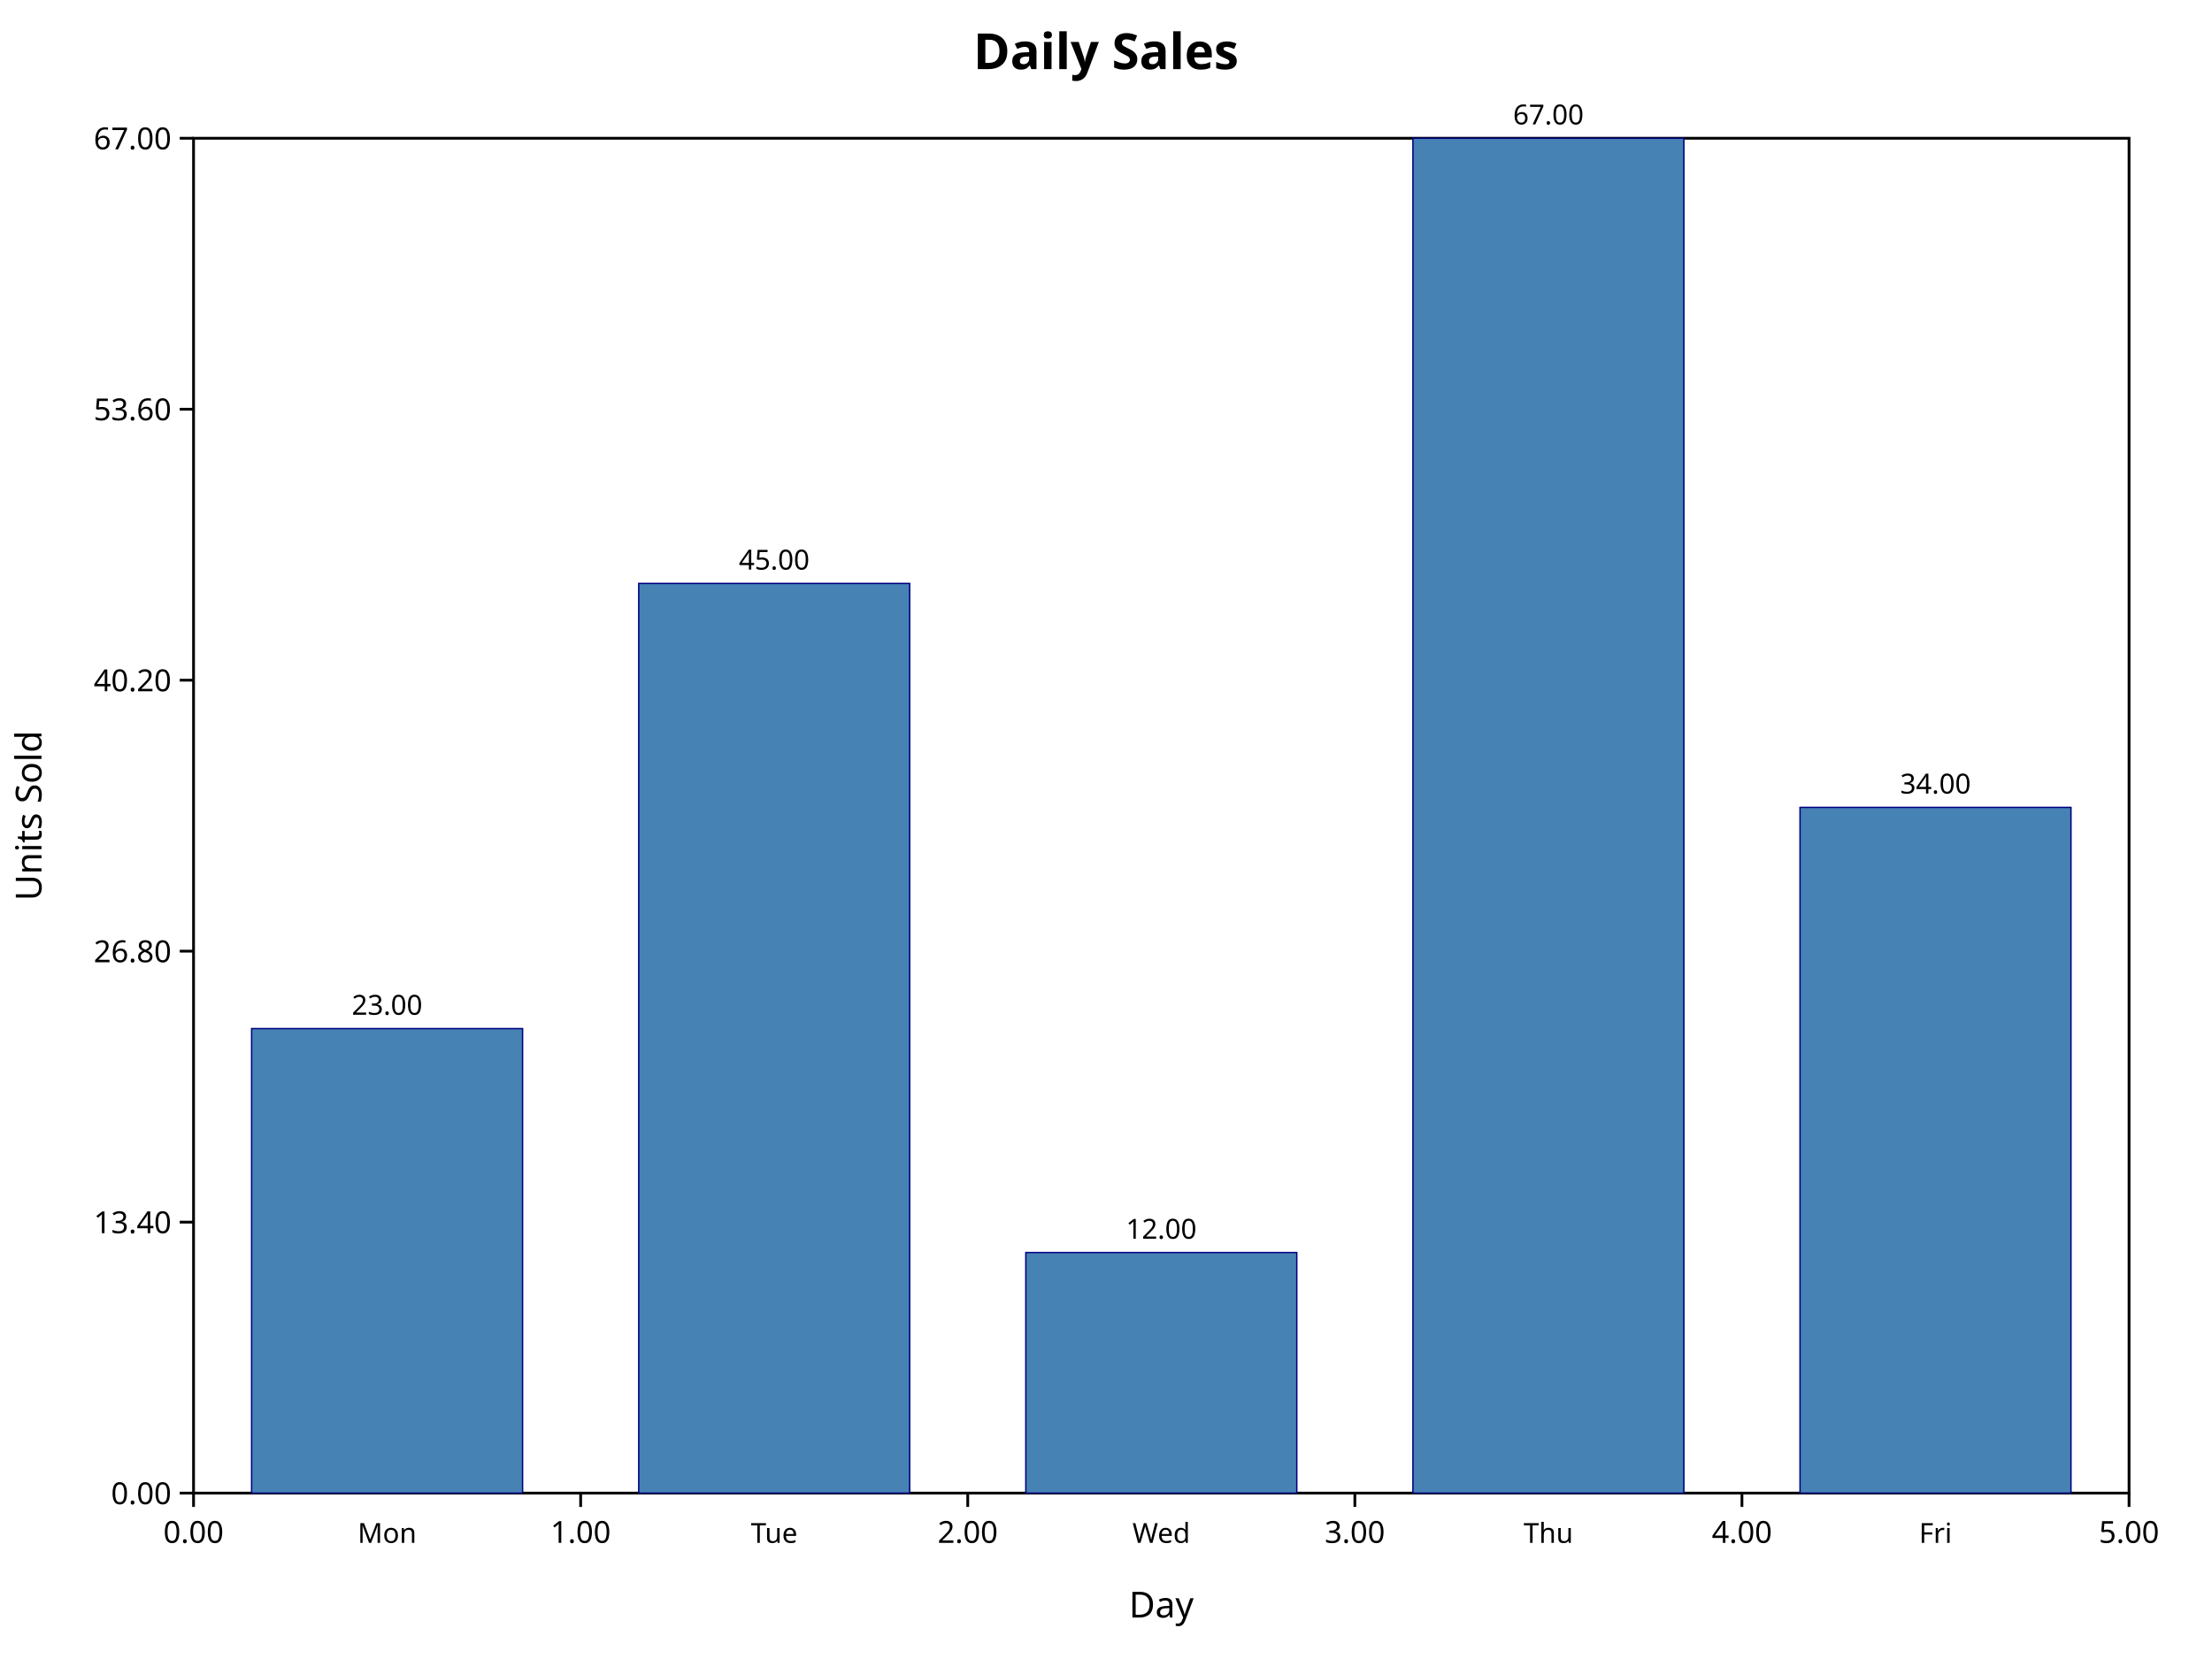
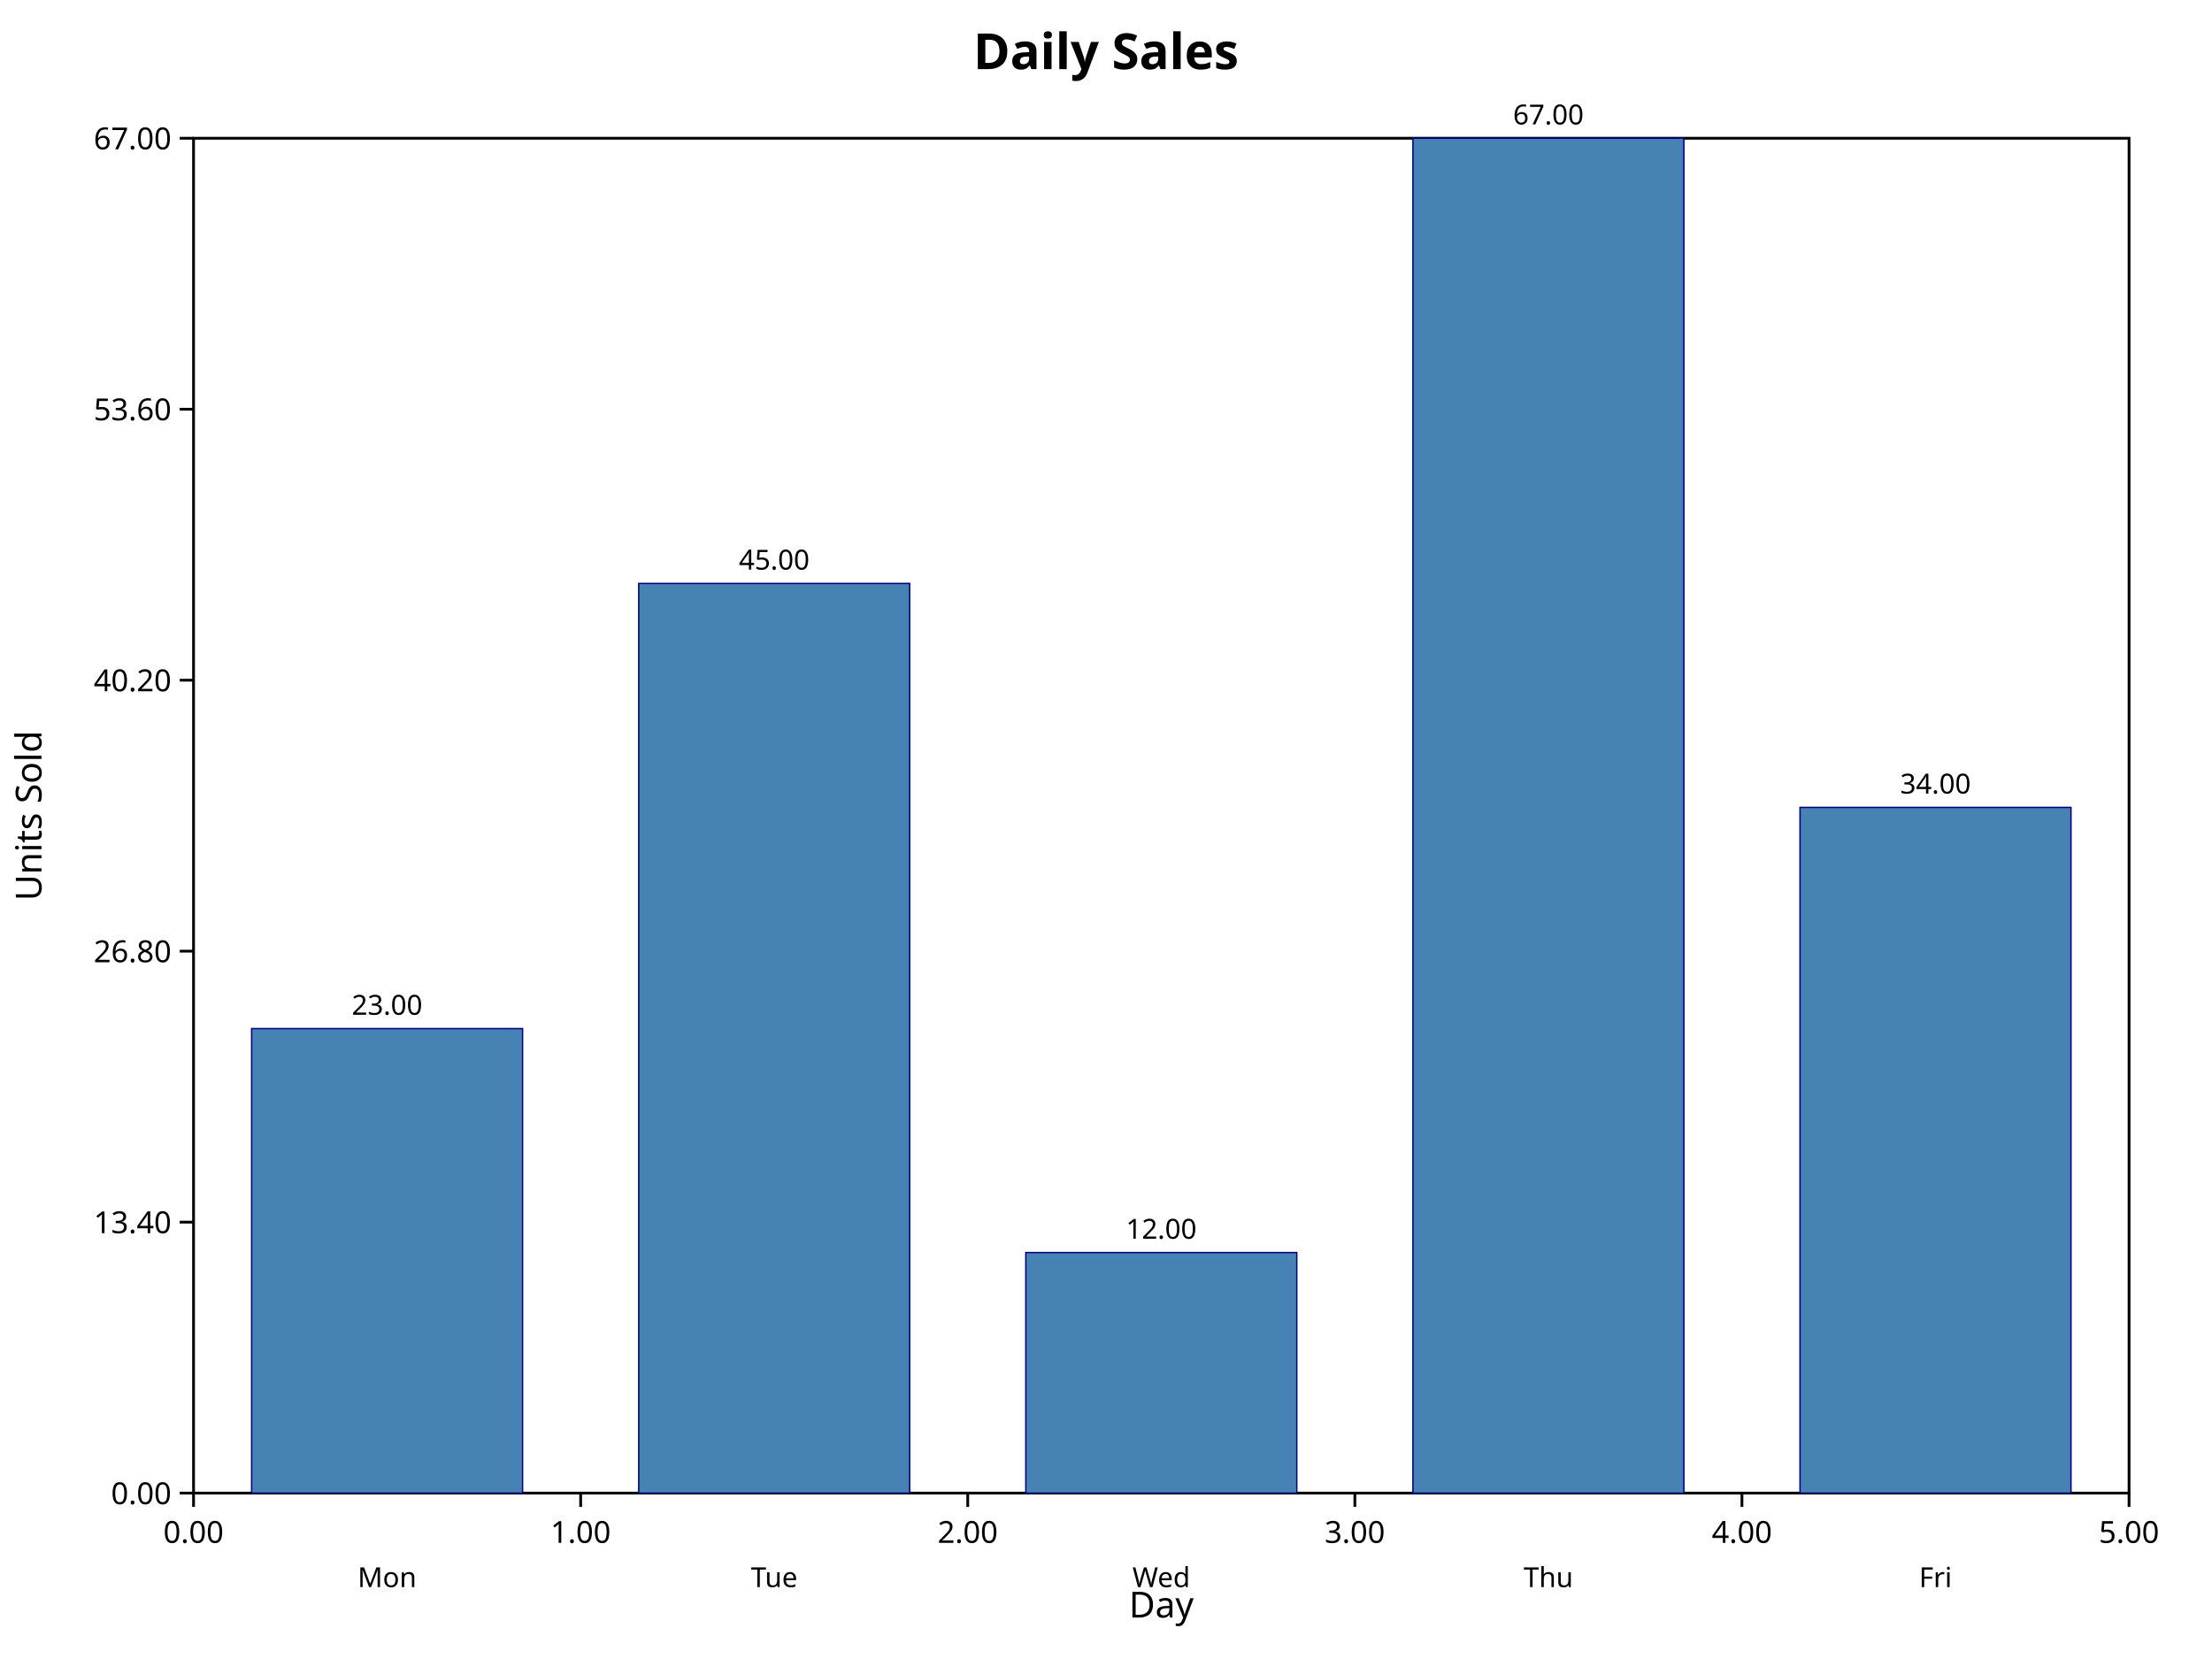
<svg xmlns="http://www.w3.org/2000/svg" width="800" height="600" viewBox="0 0 800 600">
  <rect width="800" height="600" fill="white" />
  <text x="400" y="25" text-anchor="middle" font-family="sans-serif" font-size="18" font-weight="bold">Daily Sales</text>
  <rect x="70" y="50" width="700" height="490" fill="none" stroke="black" stroke-width="1" />
  <line x1="70" y1="540" x2="70" y2="545" stroke="black" stroke-width="1" />
  <text x="70" y="558" text-anchor="middle" font-family="sans-serif" font-size="11">0.00</text>
  <line x1="210" y1="540" x2="210" y2="545" stroke="black" stroke-width="1" />
  <text x="210" y="558" text-anchor="middle" font-family="sans-serif" font-size="11">1.00</text>
  <line x1="350" y1="540" x2="350" y2="545" stroke="black" stroke-width="1" />
  <text x="350" y="558" text-anchor="middle" font-family="sans-serif" font-size="11">2.00</text>
  <line x1="490" y1="540" x2="490" y2="545" stroke="black" stroke-width="1" />
  <text x="490" y="558" text-anchor="middle" font-family="sans-serif" font-size="11">3.00</text>
  <line x1="630" y1="540" x2="630" y2="545" stroke="black" stroke-width="1" />
  <text x="630" y="558" text-anchor="middle" font-family="sans-serif" font-size="11">4.00</text>
  <line x1="770" y1="540" x2="770" y2="545" stroke="black" stroke-width="1" />
  <text x="770" y="558" text-anchor="middle" font-family="sans-serif" font-size="11">5.00</text>
  <line x1="65" y1="540" x2="70" y2="540" stroke="black" stroke-width="1" />
  <text x="62" y="544" text-anchor="end" font-family="sans-serif" font-size="11">0.00</text>
  <line x1="65" y1="442" x2="70" y2="442" stroke="black" stroke-width="1" />
  <text x="62" y="446" text-anchor="end" font-family="sans-serif" font-size="11">13.40</text>
  <line x1="65" y1="344" x2="70" y2="344" stroke="black" stroke-width="1" />
  <text x="62" y="348" text-anchor="end" font-family="sans-serif" font-size="11">26.80</text>
  <line x1="65" y1="246" x2="70" y2="246" stroke="black" stroke-width="1" />
  <text x="62" y="250" text-anchor="end" font-family="sans-serif" font-size="11">40.20</text>
  <line x1="65" y1="148" x2="70" y2="148" stroke="black" stroke-width="1" />
  <text x="62" y="152" text-anchor="end" font-family="sans-serif" font-size="11">53.60</text>
  <line x1="65" y1="50" x2="70" y2="50" stroke="black" stroke-width="1" />
  <text x="62" y="54" text-anchor="end" font-family="sans-serif" font-size="11">67.00</text>
  <text x="420" y="585" text-anchor="middle" font-family="sans-serif" font-size="13">Day</text>
  <text x="15" y="295" text-anchor="middle" transform="rotate(-90 15 295)" font-family="sans-serif" font-size="13">Units Sold</text>
  <rect x="91" y="372" width="98" height="168" fill="steelblue" stroke="navy" stroke-width="0.5" />
  <text x="140" y="367" text-anchor="middle" font-family="sans-serif" font-size="10">23.00</text>
-   <text x="140" y="558" text-anchor="middle" font-family="sans-serif" font-size="10">Mon</text>
+   <text x="140" y="574" text-anchor="middle" font-family="sans-serif" font-size="10">Mon</text>
  <rect x="231" y="211" width="98" height="329" fill="steelblue" stroke="navy" stroke-width="0.5" />
  <text x="280" y="206" text-anchor="middle" font-family="sans-serif" font-size="10">45.00</text>
-   <text x="280" y="558" text-anchor="middle" font-family="sans-serif" font-size="10">Tue</text>
+   <text x="280" y="574" text-anchor="middle" font-family="sans-serif" font-size="10">Tue</text>
  <rect x="371" y="453" width="98" height="87" fill="steelblue" stroke="navy" stroke-width="0.5" />
  <text x="420" y="448" text-anchor="middle" font-family="sans-serif" font-size="10">12.00</text>
-   <text x="420" y="558" text-anchor="middle" font-family="sans-serif" font-size="10">Wed</text>
+   <text x="420" y="574" text-anchor="middle" font-family="sans-serif" font-size="10">Wed</text>
  <rect x="511" y="50" width="98" height="490" fill="steelblue" stroke="navy" stroke-width="0.5" />
  <text x="560" y="45" text-anchor="middle" font-family="sans-serif" font-size="10">67.00</text>
-   <text x="560" y="558" text-anchor="middle" font-family="sans-serif" font-size="10">Thu</text>
+   <text x="560" y="574" text-anchor="middle" font-family="sans-serif" font-size="10">Thu</text>
  <rect x="651" y="292" width="98" height="248" fill="steelblue" stroke="navy" stroke-width="0.5" />
  <text x="700" y="287" text-anchor="middle" font-family="sans-serif" font-size="10">34.00</text>
-   <text x="700" y="558" text-anchor="middle" font-family="sans-serif" font-size="10">Fri</text>
+   <text x="700" y="574" text-anchor="middle" font-family="sans-serif" font-size="10">Fri</text>
</svg>
